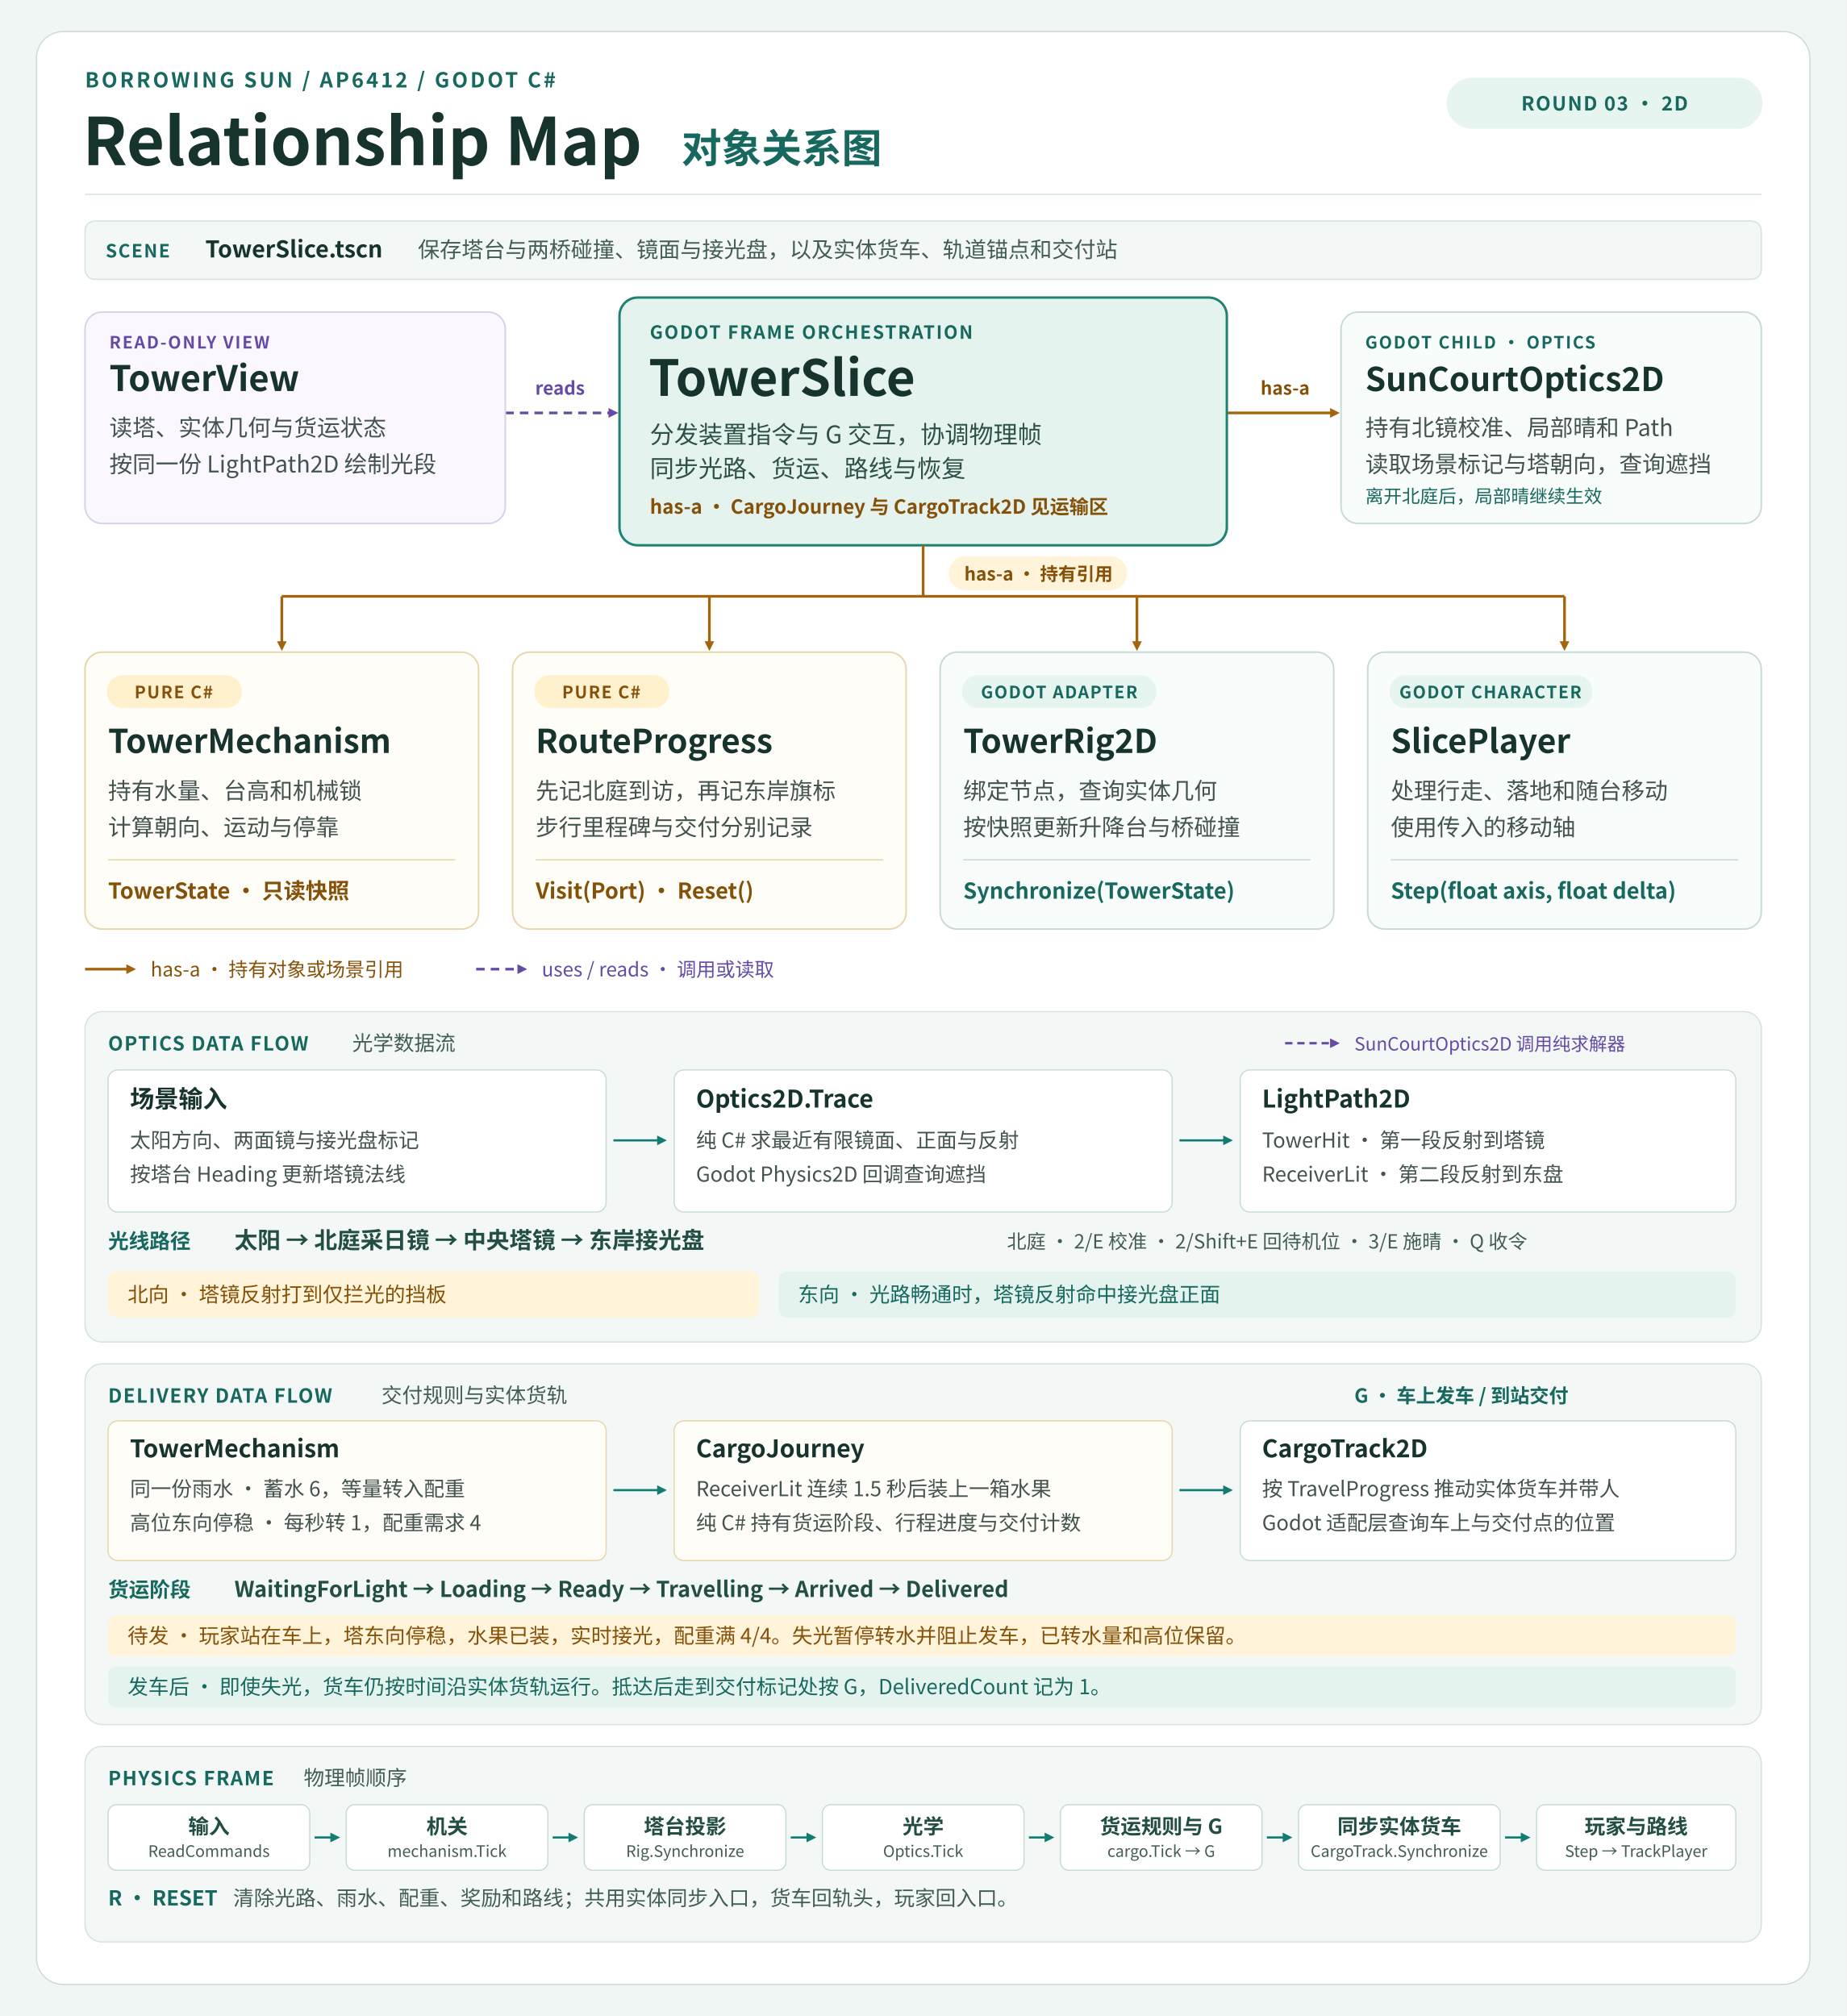
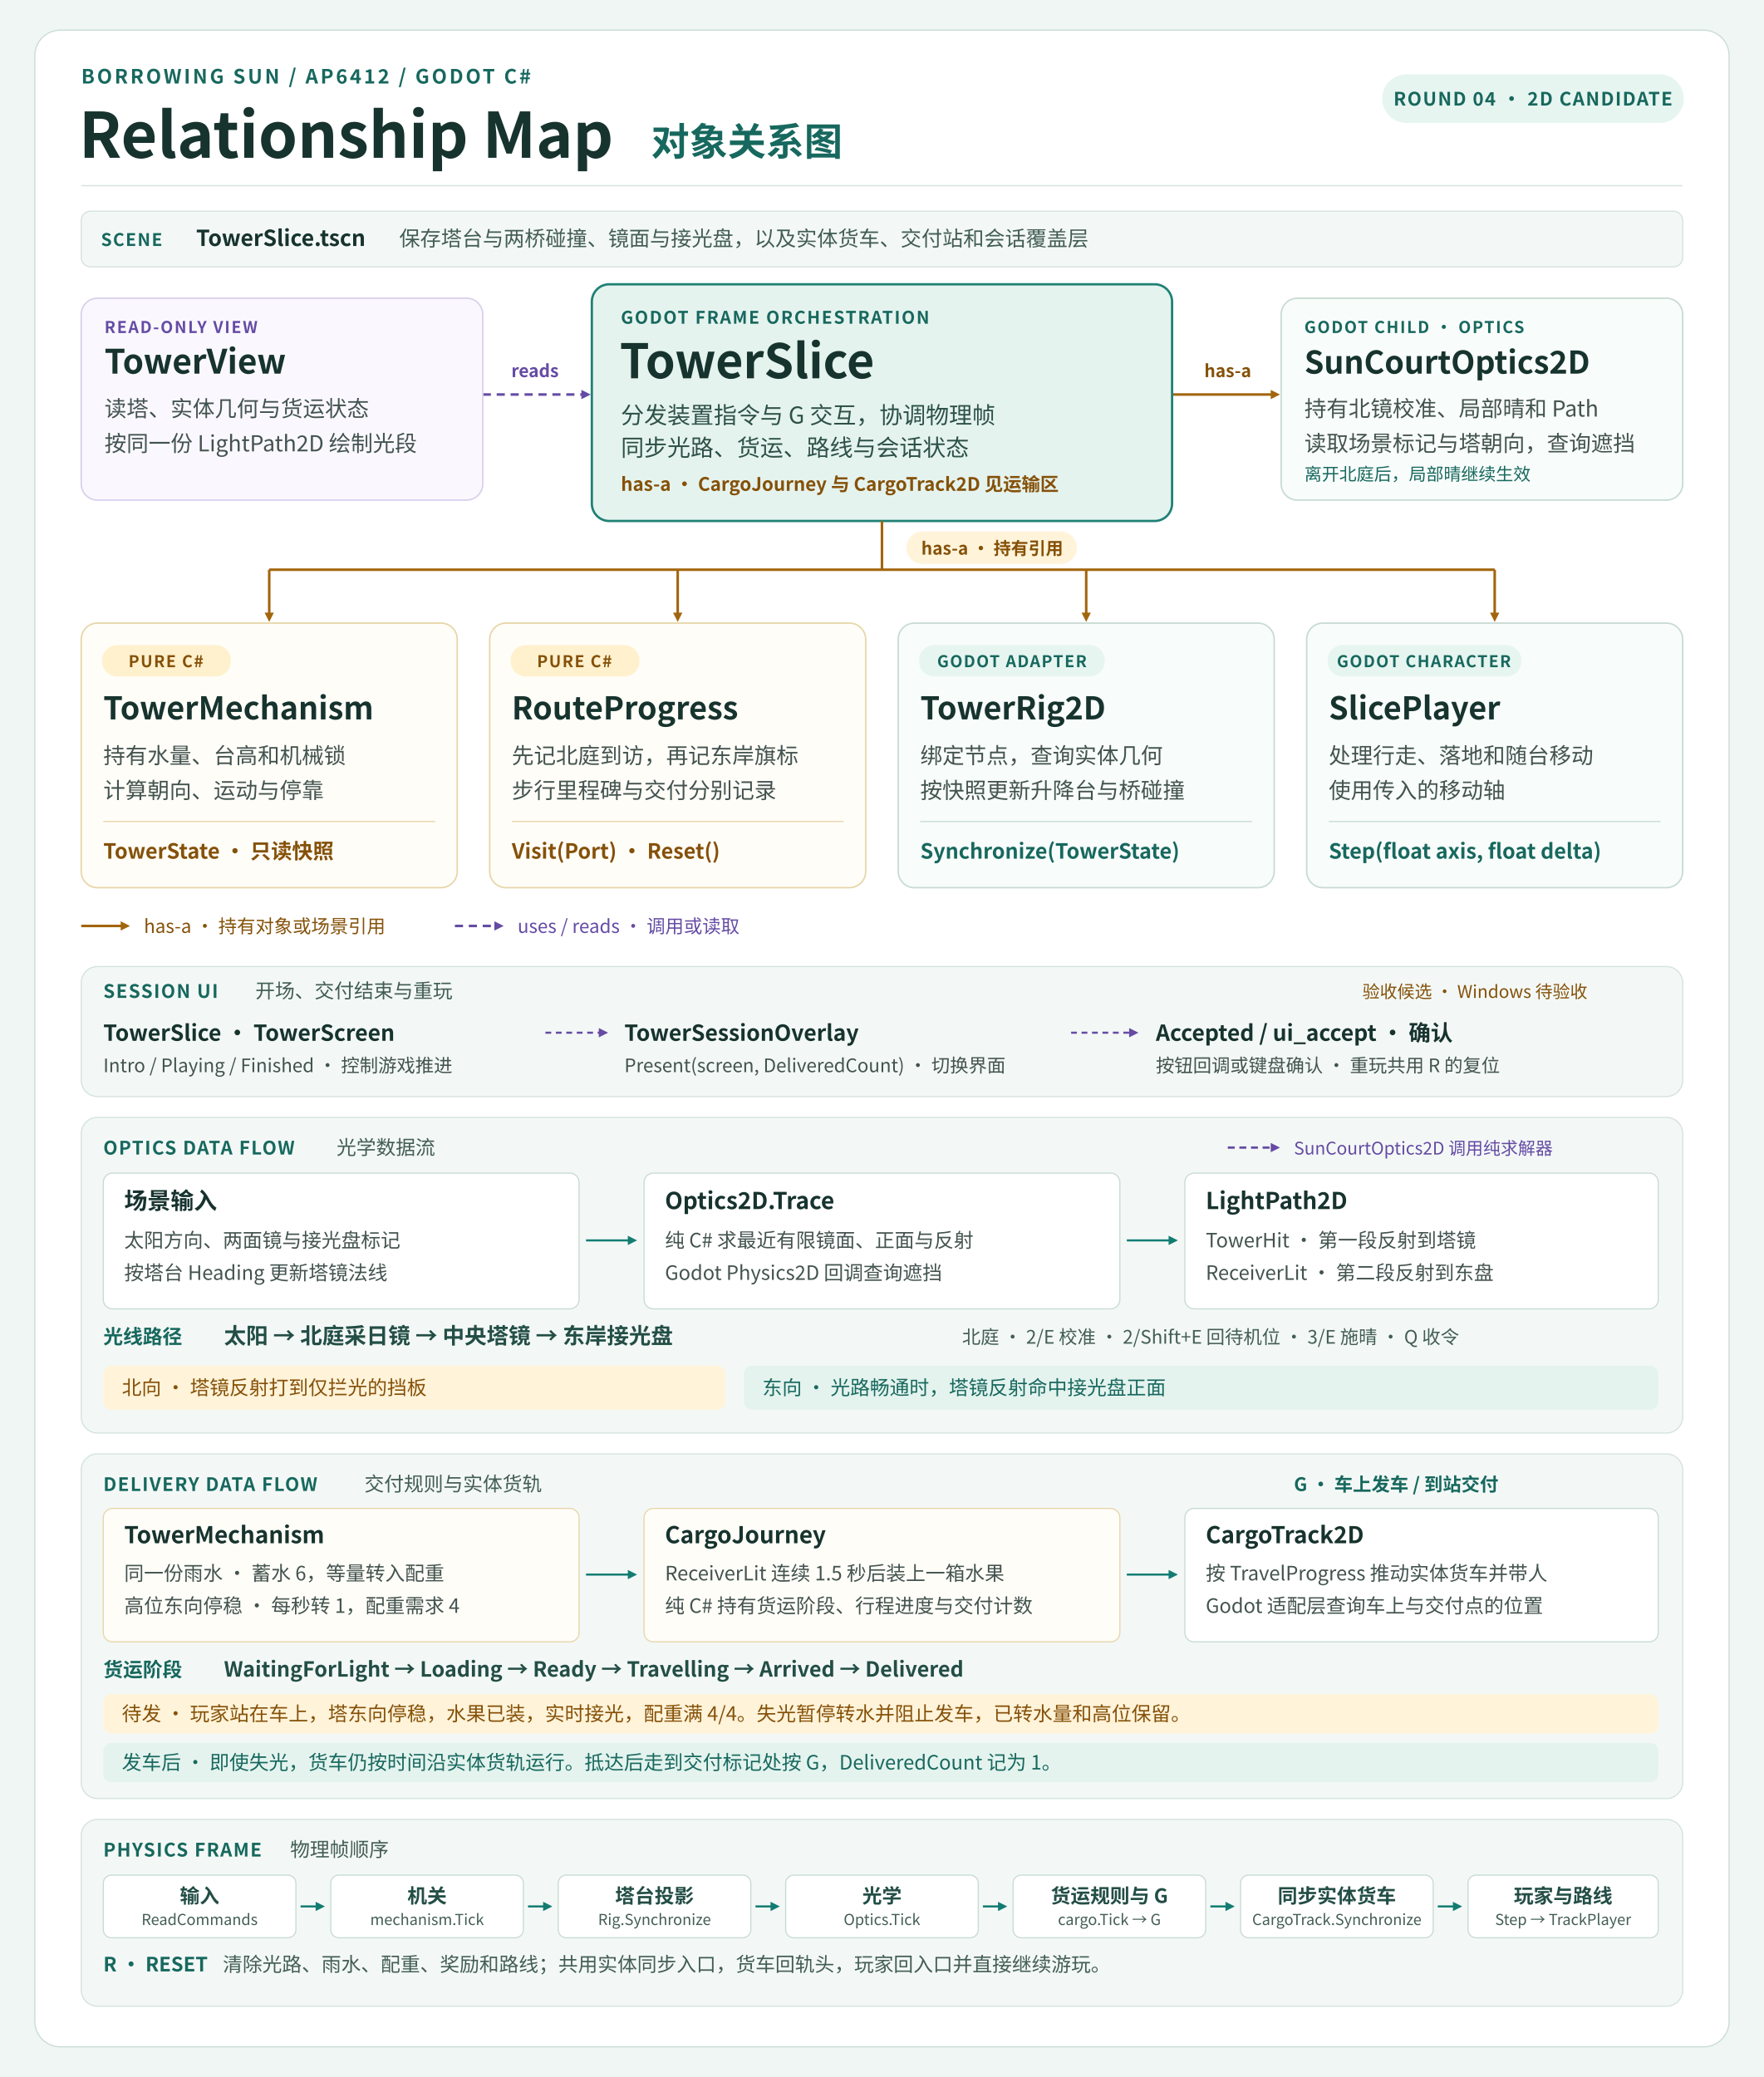
- <svg xmlns="http://www.w3.org/2000/svg" width="1520" height="1660" viewBox="0 0 1520 1660" role="img" aria-labelledby="map-title map-description">
-   <rect width="1520" height="1660" fill="#F0F6F3" />
-   <rect x="30" y="26" width="1460" height="1608" rx="22" fill="#FFFFFF" stroke="#CADBD5" />
+ <svg xmlns="http://www.w3.org/2000/svg" width="1520" height="1790" viewBox="0 0 1520 1790" role="img" aria-labelledby="map-title map-description">
+   <rect width="1520" height="1790" fill="#F0F6F3" />
+   <rect x="30" y="26" width="1460" height="1738" rx="22" fill="#FFFFFF" stroke="#CADBD5" />
  <g font-family="system-ui, -apple-system, BlinkMacSystemFont, 'Segoe UI', 'PingFang SC', 'Hiragino Sans GB', 'Microsoft YaHei', 'Noto Sans CJK SC', sans-serif" fill="#17332E">
    <g id="header">
      <text x="70" y="72" fill="#17685E" font-size="17" font-weight="700" letter-spacing="2">BORROWING SUN  /  AP6412  /  GODOT C#</text>
      <text x="68" y="136" font-size="54" font-weight="760">Relationship Map</text>
      <text x="561" y="134" fill="#17685E" font-size="33" font-weight="650">对象关系图</text>
      <rect x="1191" y="64" width="260" height="42" rx="21" fill="#E7F5F0" />
-       <text x="1321" y="91" text-anchor="middle" fill="#17685E" font-size="16" font-weight="700" letter-spacing="1">ROUND 03 · 2D</text>
+       <text x="1321" y="91" text-anchor="middle" fill="#17685E" font-size="16" font-weight="700" letter-spacing="1">ROUND 04 · 2D CANDIDATE</text>
      <path d="M 70 160 H 1450" fill="none" stroke="#D4E2DD" />
    </g>
    <g id="scene-source">
      <rect x="70" y="182" width="1380" height="48" rx="8" fill="#F3F8F6" stroke="#D4E2DD" />
      <text x="87" y="212" fill="#17685E" font-size="15" font-weight="700" letter-spacing="1">SCENE</text>
      <text x="169" y="212" font-size="19" font-weight="700">TowerSlice.tscn</text>
-       <text x="344" y="212" fill="#435D55" font-size="18">保存塔台与两桥碰撞、镜面与接光盘，以及实体货车、轨道锚点和交付站</text>
+       <text x="344" y="212" fill="#435D55" font-size="18">保存塔台与两桥碰撞、镜面与接光盘，以及实体货车、交付站和会话覆盖层</text>
    </g>
    <g id="top-relationships">
      <path d="M 416 340 H 503" fill="none" stroke="#654BA4" stroke-width="2.2" stroke-dasharray="7 5" />
      <path d="M 501 336 L 509 340 L 501 344 Z" fill="#654BA4" />
      <path d="M 1010 340 H 1097" fill="none" stroke="#A2650D" stroke-width="2.2" />
      <path d="M 1095 336 L 1103 340 L 1095 344 Z" fill="#A2650D" />
    </g>
    <g id="top-labels" fill="#654BA4" font-size="15" font-weight="700" text-anchor="middle">
      <text x="461" y="325">reads</text>
      <text x="1058" y="325" fill="#855109">has-a</text>
    </g>
    <g id="tower-view">
      <rect x="70" y="257" width="346" height="174" rx="14" fill="#FAF8FE" stroke="#D9D0EB" stroke-width="1.3" />
      <text x="90" y="287" fill="#654BA4" font-size="14" font-weight="700" letter-spacing="1.2">READ-ONLY VIEW</text>
      <text x="90" y="322" font-size="29" font-weight="730">TowerView</text>
      <text x="90" y="359" fill="#43534F" font-size="19">读塔、实体几何与货运状态</text>
      <text x="90" y="389" fill="#43534F" font-size="19">按同一份 LightPath2D 绘制光段</text>
    </g>
    <g id="tower-slice">
      <rect x="510" y="245" width="500" height="204" rx="15" fill="#E5F3EE" stroke="#208175" stroke-width="2" />
      <text x="535" y="279" fill="#17685E" font-size="15" font-weight="740" letter-spacing="1.2">GODOT FRAME ORCHESTRATION</text>
      <text x="534" y="326" font-size="41" font-weight="760">TowerSlice</text>
      <text x="535" y="365" fill="#2D5148" font-size="20">分发装置指令与 G 交互，协调物理帧</text>
-       <text x="535" y="393" fill="#2D5148" font-size="20">同步光路、货运、路线与恢复</text>
+       <text x="535" y="393" fill="#2D5148" font-size="20">同步光路、货运、路线与会话状态</text>
      <text x="535" y="423" fill="#855109" font-size="16" font-weight="650">has-a · CargoJourney 与 CargoTrack2D 见运输区</text>
    </g>
    <g id="sun-court-optics">
      <rect x="1104" y="257" width="346" height="174" rx="14" fill="#F8FCFA" stroke="#C8DBD3" stroke-width="1.3" />
      <text x="1124" y="287" fill="#17685E" font-size="14" font-weight="700" letter-spacing="1.2">GODOT CHILD · OPTICS</text>
      <text x="1124" y="322" font-size="27" font-weight="730">SunCourtOptics2D</text>
      <text x="1124" y="359" fill="#43534F" font-size="19">持有北镜校准、局部晴和 Path</text>
      <text x="1124" y="389" fill="#43534F" font-size="19">读取场景标记与塔朝向，查询遮挡</text>
      <text x="1124" y="414" fill="#17685E" font-size="15">离开北庭后，局部晴继续生效</text>
    </g>
    <g id="has-a-links">
      <path d="M 760 449 V 491 M 232 491 H 1288 M 232 491 V 532 M 584 491 V 532 M 936 491 V 532 M 1288 491 V 532" fill="none" stroke="#A2650D" stroke-width="2.2" stroke-linejoin="round" />
      <path d="M 228 528 L 236 528 L 232 536 Z M 580 528 L 588 528 L 584 536 Z M 932 528 L 940 528 L 936 536 Z M 1284 528 L 1292 528 L 1288 536 Z" fill="#A2650D" />
    </g>
    <g id="has-a-label">
      <rect x="781" y="458" width="147" height="28" rx="14" fill="#FFF4DA" />
      <text x="855" y="478" text-anchor="middle" fill="#855109" font-size="15" font-weight="700">has-a · 持有引用</text>
    </g>
    <g id="tower-mechanism">
      <rect x="70" y="537" width="324" height="228" rx="14" fill="#FFFDF8" stroke="#E7D6AA" stroke-width="1.3" />
      <rect x="88" y="556" width="111" height="27" rx="13" fill="#FFF1CD" />
      <text x="143" y="575" text-anchor="middle" fill="#855109" font-size="14" font-weight="750" letter-spacing="1">PURE C#</text>
      <text x="89" y="620" font-size="27" font-weight="750">TowerMechanism</text>
      <text x="89" y="658" fill="#43534F" font-size="19">持有水量、台高和机械锁</text>
      <text x="89" y="688" fill="#43534F" font-size="19">计算朝向、运动与停靠</text>
      <path d="M 89 708 H 375" stroke="#E7D6AA" />
      <text x="89" y="740" fill="#855109" font-size="18" font-weight="650">TowerState · 只读快照</text>
    </g>
    <g id="route-progress">
      <rect x="422" y="537" width="324" height="228" rx="14" fill="#FFFDF8" stroke="#E7D6AA" stroke-width="1.3" />
      <rect x="440" y="556" width="111" height="27" rx="13" fill="#FFF1CD" />
      <text x="495" y="575" text-anchor="middle" fill="#855109" font-size="14" font-weight="750" letter-spacing="1">PURE C#</text>
      <text x="441" y="620" font-size="27" font-weight="750">RouteProgress</text>
      <text x="441" y="658" fill="#43534F" font-size="19">先记北庭到访，再记东岸旗标</text>
      <text x="441" y="688" fill="#43534F" font-size="19">步行里程碑与交付分别记录</text>
      <path d="M 441 708 H 727" stroke="#E7D6AA" />
      <text x="441" y="740" fill="#855109" font-size="18" font-weight="650">Visit(Port) · Reset()</text>
    </g>
    <g id="tower-rig">
      <rect x="774" y="537" width="324" height="228" rx="14" fill="#F8FCFA" stroke="#C8DBD3" stroke-width="1.3" />
      <rect x="792" y="556" width="160" height="27" rx="13" fill="#E7F5F0" />
      <text x="872" y="575" text-anchor="middle" fill="#17685E" font-size="14" font-weight="750" letter-spacing="1">GODOT ADAPTER</text>
      <text x="793" y="620" font-size="27" font-weight="750">TowerRig2D</text>
      <text x="793" y="658" fill="#43534F" font-size="19">绑定节点，查询实体几何</text>
      <text x="793" y="688" fill="#43534F" font-size="19">按快照更新升降台与桥碰撞</text>
      <path d="M 793 708 H 1079" stroke="#C8DBD3" />
      <text x="793" y="740" fill="#17685E" font-size="18" font-weight="650">Synchronize(TowerState)</text>
    </g>
    <g id="slice-player">
      <rect x="1126" y="537" width="324" height="228" rx="14" fill="#F8FCFA" stroke="#C8DBD3" stroke-width="1.3" />
      <rect x="1144" y="556" width="167" height="27" rx="13" fill="#E7F5F0" />
      <text x="1227" y="575" text-anchor="middle" fill="#17685E" font-size="14" font-weight="750" letter-spacing="1">GODOT CHARACTER</text>
      <text x="1145" y="620" font-size="27" font-weight="750">SlicePlayer</text>
      <text x="1145" y="658" fill="#43534F" font-size="19">处理行走、落地和随台移动</text>
      <text x="1145" y="688" fill="#43534F" font-size="19">使用传入的移动轴</text>
      <path d="M 1145 708 H 1431" stroke="#C8DBD3" />
      <text x="1145" y="740" fill="#17685E" font-size="18" font-weight="650">Step(float axis, float delta)</text>
    </g>
    <g id="legend" font-size="16">
      <path d="M 70 798 H 106" fill="none" stroke="#A2650D" stroke-width="2.2" />
      <path d="M 104 794 L 112 798 L 104 802 Z" fill="#A2650D" />
      <text x="124" y="804" fill="#855109">has-a · 持有对象或场景引用</text>
      <path d="M 392 798 H 428" fill="none" stroke="#654BA4" stroke-width="2.2" stroke-dasharray="7 5" />
      <path d="M 426 794 L 434 798 L 426 802 Z" fill="#654BA4" />
      <text x="446" y="804" fill="#654BA4">uses / reads · 调用或读取</text>
    </g>
-     <g id="optics-data-flow">
+     <g id="session-ui">
+       <rect x="70" y="833" width="1380" height="112" rx="14" fill="#F3F8F6" stroke="#D4E2DD" />
+       <text x="89" y="860" fill="#17685E" font-size="16" font-weight="740" letter-spacing="1">SESSION UI</text>
+       <text x="220" y="860" fill="#435D55" font-size="17">开场、交付结束与重玩</text>
+       <text x="1174" y="860" fill="#855109" font-size="15">验收候选 · Windows 待验收</text>
+       <path d="M 470 890 H 519 M 923 890 H 976" fill="none" stroke="#654BA4" stroke-width="1.8" stroke-dasharray="5 4" />
+       <path d="M 516 886 L 524 890 L 516 894 Z M 973 886 L 981 890 L 973 894 Z" fill="#654BA4" />
+       <g font-size="19" font-weight="700">
+         <text x="89" y="897">TowerSlice · TowerScreen</text>
+         <text x="538" y="897">TowerSessionOverlay</text>
+         <text x="996" y="897">Accepted / ui_accept · 确认</text>
+       </g>
+       <g fill="#43534F" font-size="16">
+         <text x="89" y="924">Intro / Playing / Finished · 控制游戏推进</text>
+         <text x="538" y="924">Present(screen, DeliveredCount) · 切换界面</text>
+         <text x="996" y="924">按钮回调或键盘确认 · 重玩共用 R 的复位</text>
+       </g>
+     </g>
+     <g id="optics-data-flow" transform="translate(0 130)">
      <rect x="70" y="833" width="1380" height="272" rx="14" fill="#F3F8F6" stroke="#D4E2DD" />
      <text x="89" y="865" fill="#17685E" font-size="16" font-weight="740" letter-spacing="1">OPTICS DATA FLOW</text>
      <text x="290" y="865" fill="#435D55" font-size="17">光学数据流</text>
      <path d="M 1058 859 H 1097" fill="none" stroke="#654BA4" stroke-width="2" stroke-dasharray="6 4" />
      <path d="M 1095 855 L 1103 859 L 1095 863 Z" fill="#654BA4" />
      <text x="1115" y="865" fill="#654BA4" font-size="15">SunCourtOptics2D 调用纯求解器</text>
      <g fill="#FFFFFF" stroke="#C8DBD3">
        <rect x="89" y="881" width="410" height="117" rx="8" />
        <rect x="555" y="881" width="410" height="117" rx="8" />
        <rect x="1021" y="881" width="408" height="117" rx="8" />
      </g>
      <path d="M 505 939 H 544 M 971 939 H 1010" fill="none" stroke="#137C72" stroke-width="1.8" />
      <path d="M 541 935 L 549 939 L 541 943 Z M 1007 935 L 1015 939 L 1007 943 Z" fill="#137C72" />
      <g font-weight="700" font-size="20">
        <text x="107" y="912">场景输入</text>
        <text x="573" y="912">Optics2D.Trace</text>
        <text x="1039" y="912">LightPath2D</text>
      </g>
      <g fill="#43534F" font-size="17">
        <text x="107" y="945">太阳方向、两面镜与接光盘标记</text>
        <text x="107" y="973">按塔台 Heading 更新塔镜法线</text>
        <text x="573" y="945">纯 C# 求最近有限镜面、正面与反射</text>
        <text x="573" y="973">Godot Physics2D 回调查询遮挡</text>
        <text x="1039" y="945">TowerHit · 第一段反射到塔镜</text>
        <text x="1039" y="973">ReceiverLit · 第二段反射到东盘</text>
      </g>
      <text x="89" y="1028" fill="#17685E" font-size="17" font-weight="750">光线路径</text>
      <text x="193" y="1028" fill="#234E45" font-size="19" font-weight="650">太阳 → 北庭采日镜 → 中央塔镜 → 东岸接光盘</text>
      <text x="829" y="1028" fill="#435D55" font-size="16">北庭 · 2/E 校准 · 2/Shift+E 回待机位 · 3/E 施晴 · Q 收令</text>
      <rect x="89" y="1047" width="536" height="38" rx="7" fill="#FFF3D9" />
      <text x="105" y="1072" fill="#855109" font-size="17">北向 · 塔镜反射打到仅拦光的挡板</text>
      <rect x="641" y="1047" width="788" height="38" rx="7" fill="#E4F3EE" />
      <text x="657" y="1072" fill="#17685E" font-size="17">东向 · 光路畅通时，塔镜反射命中接光盘正面</text>
    </g>
-     <g id="delivery-data-flow">
+     <g id="delivery-data-flow" transform="translate(0 130)">
      <rect x="70" y="1123" width="1380" height="297" rx="14" fill="#F3F8F6" stroke="#D4E2DD" />
      <text x="89" y="1155" fill="#17685E" font-size="16" font-weight="740" letter-spacing="1">DELIVERY DATA FLOW</text>
      <text x="314" y="1155" fill="#435D55" font-size="17">交付规则与实体货轨</text>
      <text x="1115" y="1155" fill="#17685E" font-size="16" font-weight="650">G · 车上发车 / 到站交付</text>
      <rect x="89" y="1170" width="410" height="115" rx="8" fill="#FFFDF8" stroke="#E7D6AA" />
      <rect x="555" y="1170" width="410" height="115" rx="8" fill="#FFFDF8" stroke="#E7D6AA" />
      <rect x="1021" y="1170" width="408" height="115" rx="8" fill="#FFFFFF" stroke="#C8DBD3" />
      <path d="M 505 1227 H 544 M 971 1227 H 1010" fill="none" stroke="#137C72" stroke-width="1.8" />
      <path d="M 541 1223 L 549 1227 L 541 1231 Z M 1007 1223 L 1015 1227 L 1007 1231 Z" fill="#137C72" />
      <g font-weight="700" font-size="20">
        <text x="107" y="1200">TowerMechanism</text>
        <text x="573" y="1200">CargoJourney</text>
        <text x="1039" y="1200">CargoTrack2D</text>
      </g>
      <g fill="#43534F" font-size="17">
        <text x="107" y="1232">同一份雨水 · 蓄水 6，等量转入配重</text>
        <text x="107" y="1260">高位东向停稳 · 每秒转 1，配重需求 4</text>
        <text x="573" y="1232">ReceiverLit 连续 1.5 秒后装上一箱水果</text>
        <text x="573" y="1260">纯 C# 持有货运阶段、行程进度与交付计数</text>
        <text x="1039" y="1232">按 TravelProgress 推动实体货车并带人</text>
        <text x="1039" y="1260">Godot 适配层查询车上与交付点的位置</text>
      </g>
      <text x="89" y="1315" fill="#17685E" font-size="17" font-weight="750">货运阶段</text>
      <text x="193" y="1315" fill="#234E45" font-size="18" font-weight="650">WaitingForLight → Loading → Ready → Travelling → Arrived → Delivered</text>
      <rect x="89" y="1330" width="1340" height="34" rx="7" fill="#FFF3D9" />
      <text x="105" y="1353" fill="#855109" font-size="17">待发 · 玩家站在车上，塔东向停稳，水果已装，实时接光，配重满 4/4。失光暂停转水并阻止发车，已转水量和高位保留。</text>
      <rect x="89" y="1372" width="1340" height="34" rx="7" fill="#E4F3EE" />
      <text x="105" y="1395" fill="#17685E" font-size="17">发车后 · 即使失光，货车仍按时间沿实体货轨运行。抵达后走到交付标记处按 G，DeliveredCount 记为 1。</text>
    </g>
-     <g id="physics-frame" transform="translate(0 605)">
+     <g id="physics-frame" transform="translate(0 735)">
      <rect x="70" y="833" width="1380" height="161" rx="14" fill="#F3F8F6" stroke="#D4E2DD" />
      <text x="89" y="865" fill="#17685E" font-size="16" font-weight="740" letter-spacing="1">PHYSICS FRAME</text>
      <text x="250" y="865" fill="#435D55" font-size="17">物理帧顺序</text>
      <g fill="#FFFFFF" stroke="#C8DBD3">
        <rect x="89" y="881" width="166" height="54" rx="7" />
        <rect x="285" y="881" width="166" height="54" rx="7" />
        <rect x="481" y="881" width="166" height="54" rx="7" />
        <rect x="677" y="881" width="166" height="54" rx="7" />
        <rect x="873" y="881" width="166" height="54" rx="7" />
        <rect x="1069" y="881" width="166" height="54" rx="7" />
        <rect x="1265" y="881" width="164" height="54" rx="7" />
      </g>
      <path d="M 259 908 H 275 M 455 908 H 471 M 651 908 H 667 M 847 908 H 863 M 1043 908 H 1059 M 1239 908 H 1255" fill="none" stroke="#137C72" stroke-width="1.8" />
      <path d="M 272 904 L 280 908 L 272 912 Z M 468 904 L 476 908 L 468 912 Z M 664 904 L 672 908 L 664 912 Z M 860 904 L 868 908 L 860 912 Z M 1056 904 L 1064 908 L 1056 912 Z M 1252 904 L 1260 908 L 1252 912 Z" fill="#137C72" />
      <g fill="#234E45" font-size="17" font-weight="650" text-anchor="middle">
        <text x="172" y="905">输入</text>
        <text x="368" y="905">机关</text>
        <text x="564" y="905">塔台投影</text>
        <text x="760" y="905">光学</text>
        <text x="956" y="905">货运规则与 G</text>
        <text x="1152" y="905">同步实体货车</text>
        <text x="1347" y="905">玩家与路线</text>
      </g>
      <g fill="#435D55" font-size="13" text-anchor="middle">
        <text x="172" y="924">ReadCommands</text>
        <text x="368" y="924">mechanism.Tick</text>
        <text x="564" y="924">Rig.Synchronize</text>
        <text x="760" y="924">Optics.Tick</text>
        <text x="956" y="924">cargo.Tick → G</text>
        <text x="1152" y="924">CargoTrack.Synchronize</text>
        <text x="1347" y="924">Step → TrackPlayer</text>
      </g>
      <text x="89" y="964" fill="#17685E" font-size="17" font-weight="750">R · RESET</text>
-       <text x="192" y="964" fill="#435D55" font-size="17">清除光路、雨水、配重、奖励和路线；共用实体同步入口，货车回轨头，玩家回入口。</text>
+       <text x="192" y="964" fill="#435D55" font-size="17">清除光路、雨水、配重、奖励和路线；共用实体同步入口，货车回轨头，玩家回入口并直接继续游玩。</text>
    </g>
  </g>
</svg>
